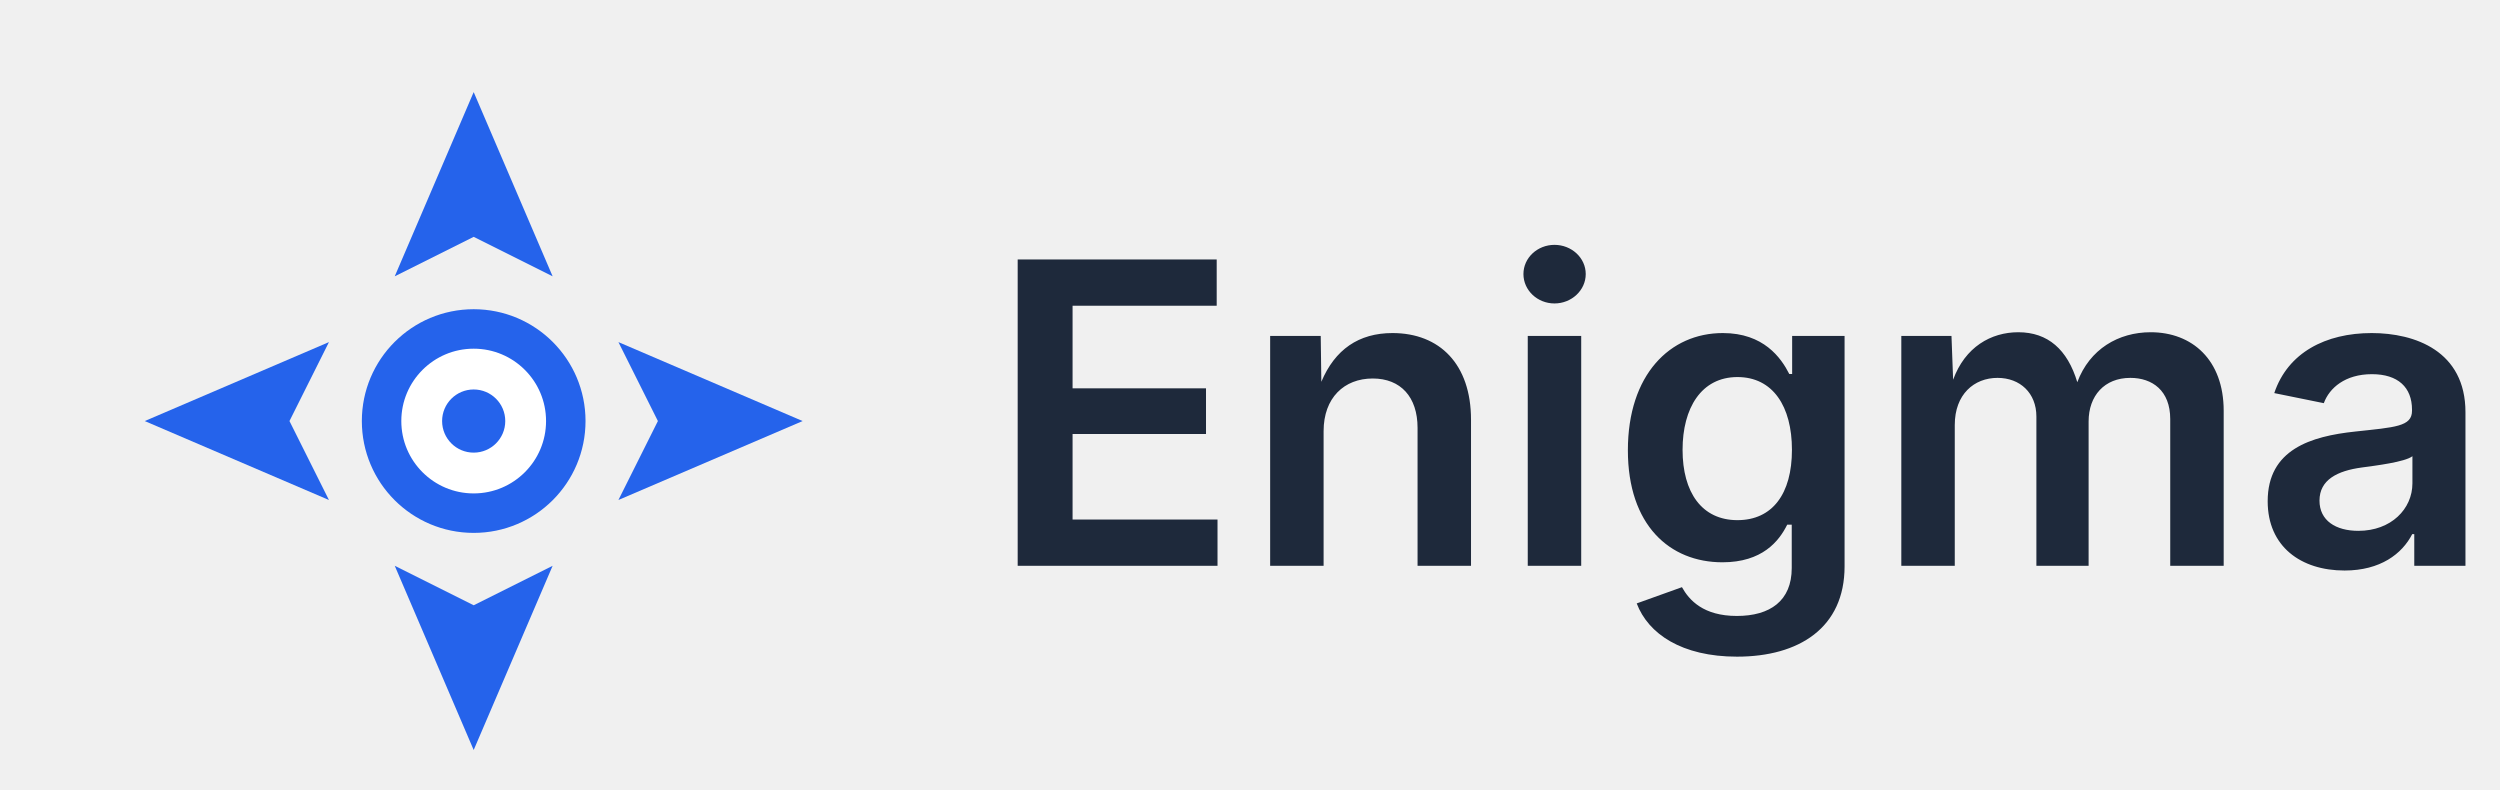
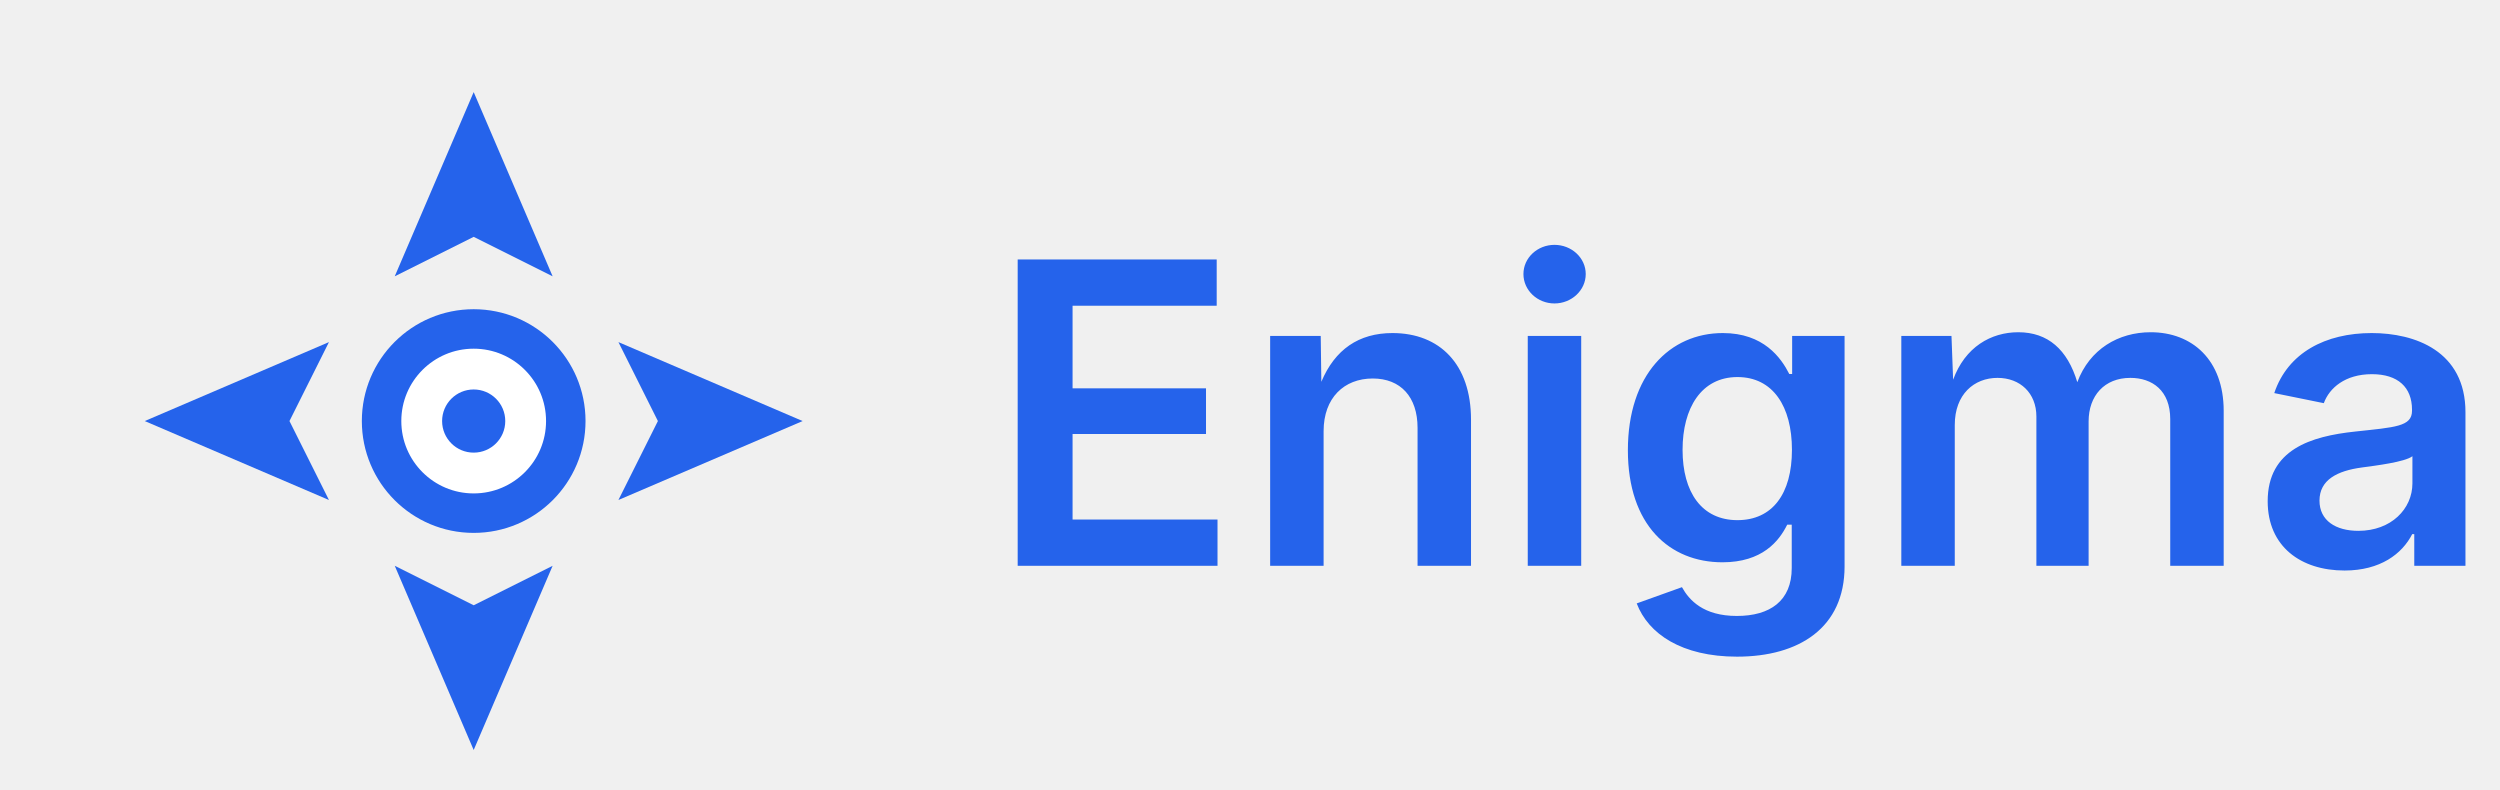
<svg xmlns="http://www.w3.org/2000/svg" width="380" height="120" viewBox="0 0 380 120">
  <g transform="translate(8, 0) scale(4)">
    <path d="M16 3.5 L19 10.5 L16 9 L13 10.5 Z" fill="#2563eb" />
    <path d="M28.5 16 L21.5 13 L23 16 L21.5 19 Z" fill="#2563eb" />
    <path d="M16 28.5 L13 21.5 L16 23 L19 21.5 Z" fill="#2563eb" />
    <path d="M3.5 16 L10.5 19 L9 16 L10.5 13 Z" fill="#2563eb" />
    <circle cx="16" cy="16" r="3.5" stroke-width="1.5" fill="#ffffff" stroke="#2563eb" />
    <circle cx="16" cy="16" r="1.2" fill="#2563eb" />
  </g>
-   <text font-family="system-ui, -apple-system, sans-serif" font-size="64" font-weight="600" fill="#1e293b" y="86" x="150">Enigma</text>
+   <text font-family="system-ui, -apple-system, sans-serif" font-size="64" font-weight="600" fill="#2563eb" y="86" x="150">Enigma</text>
</svg>
